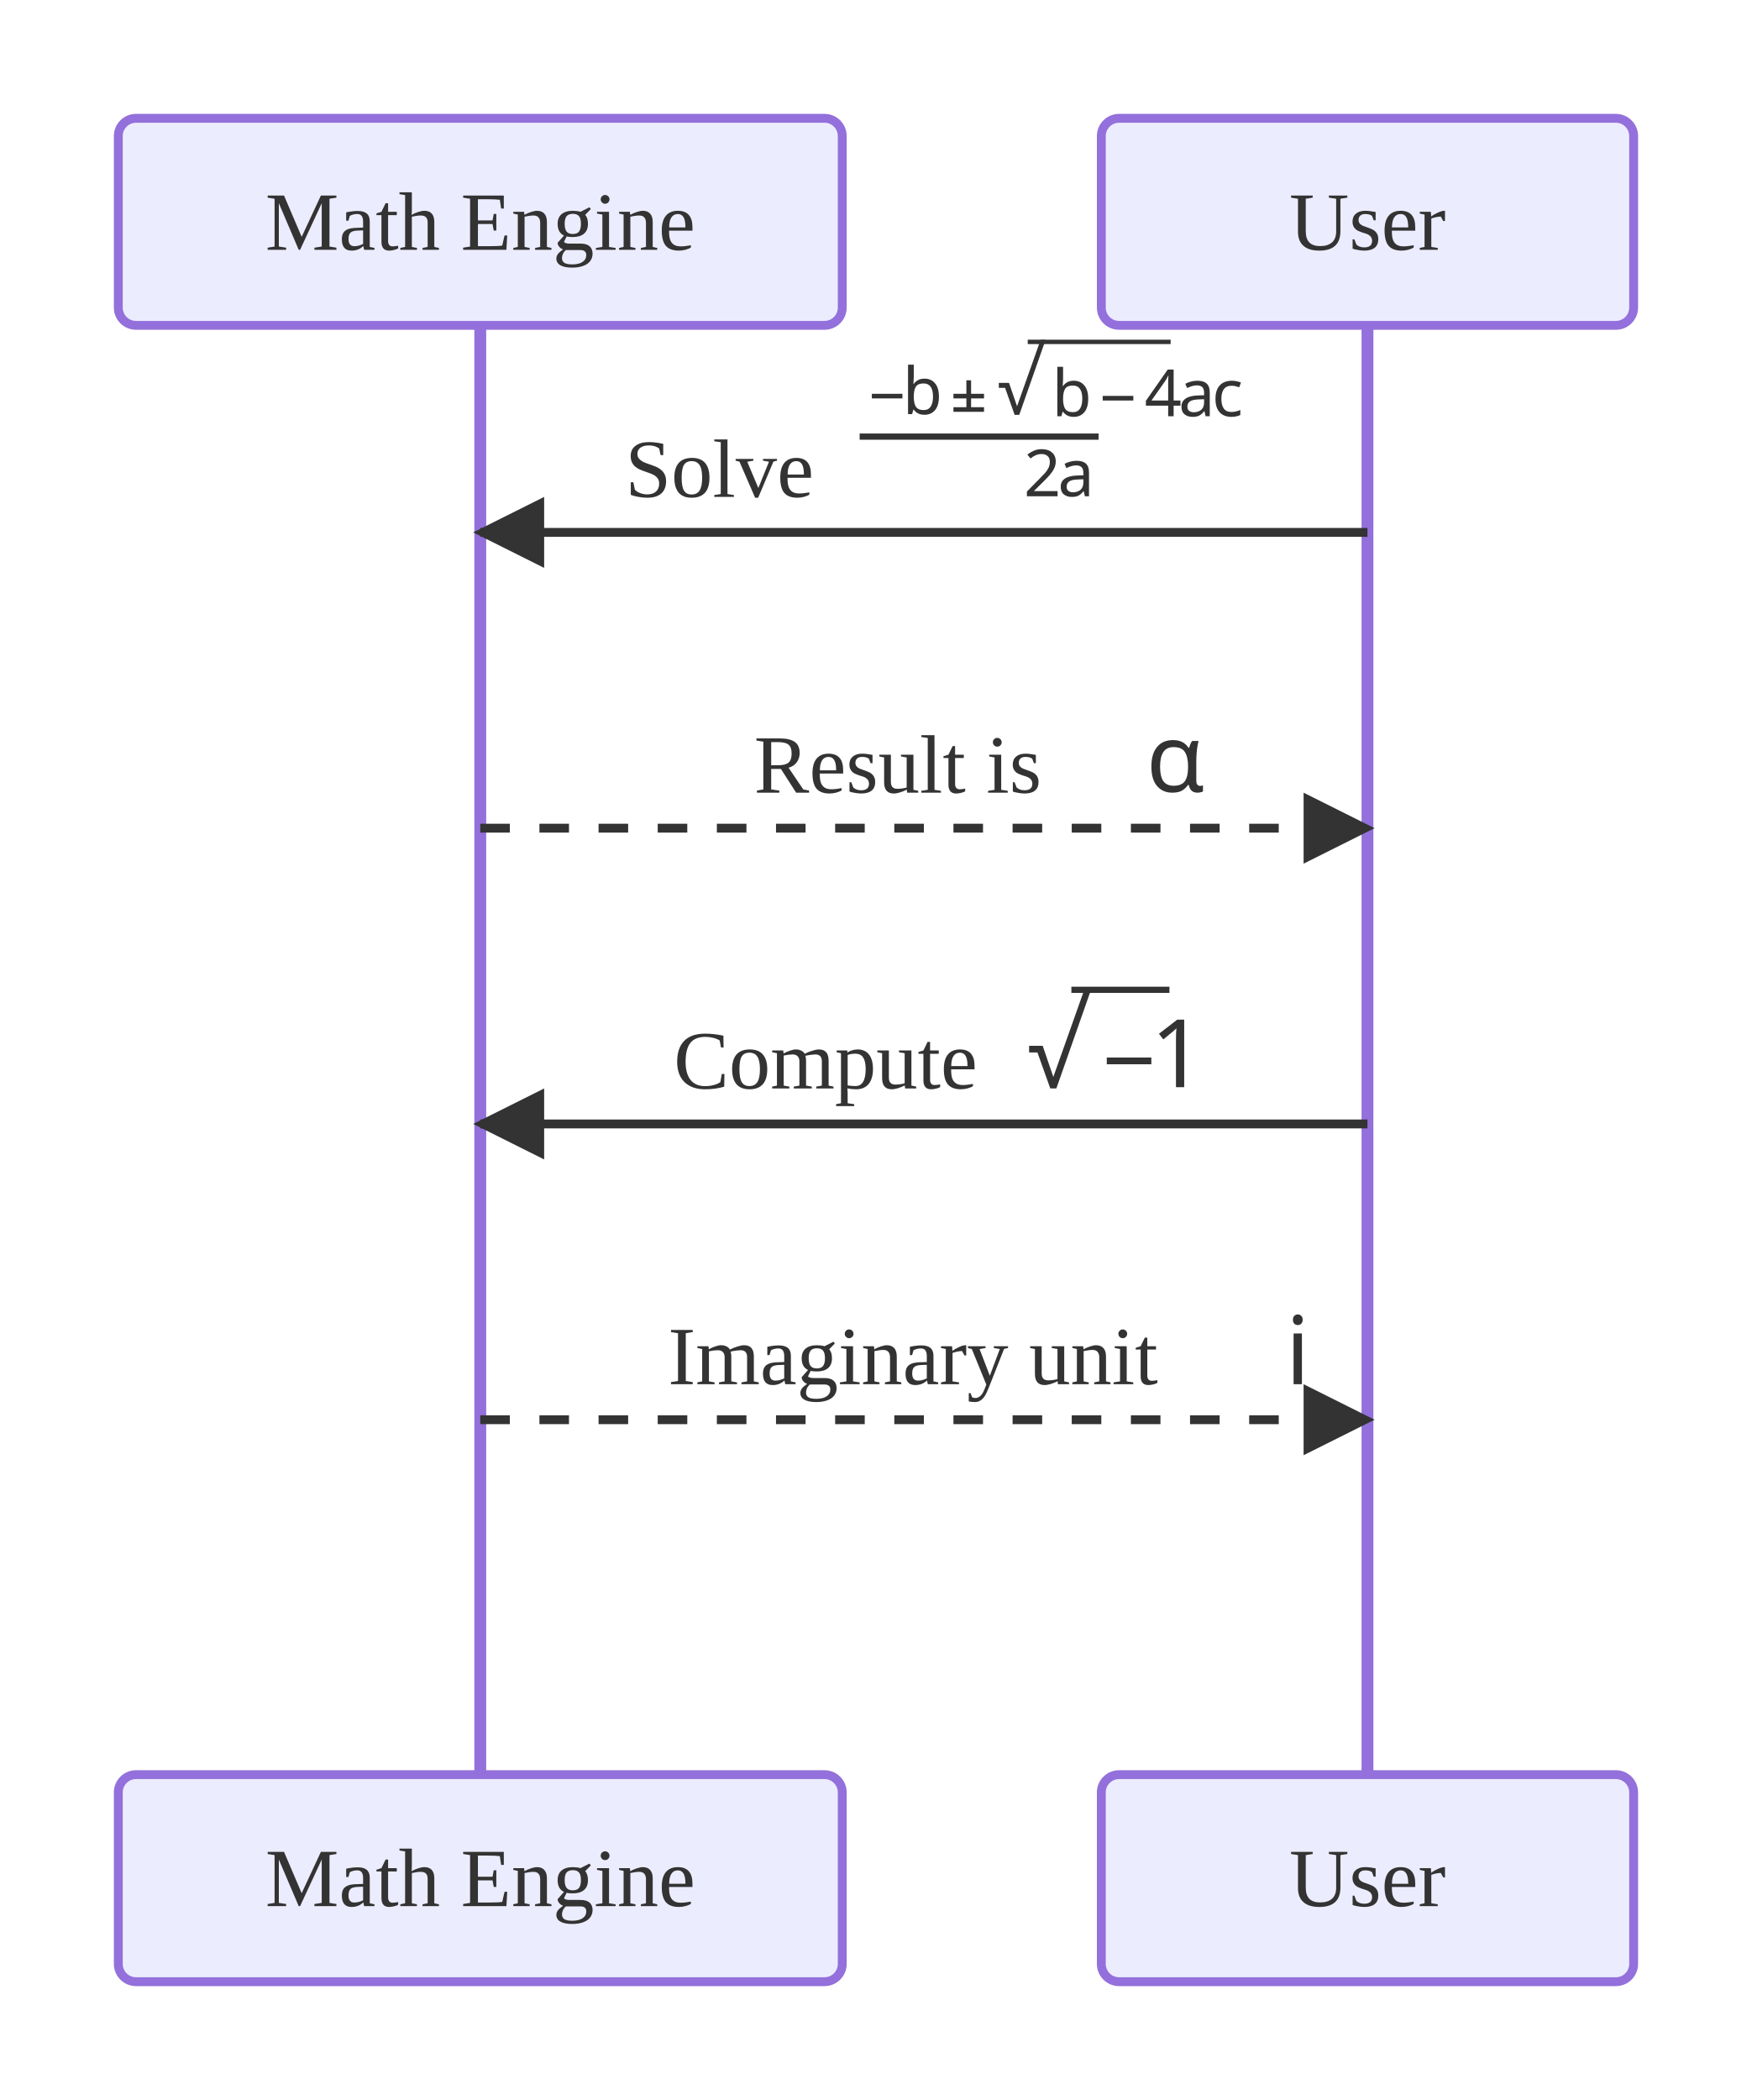
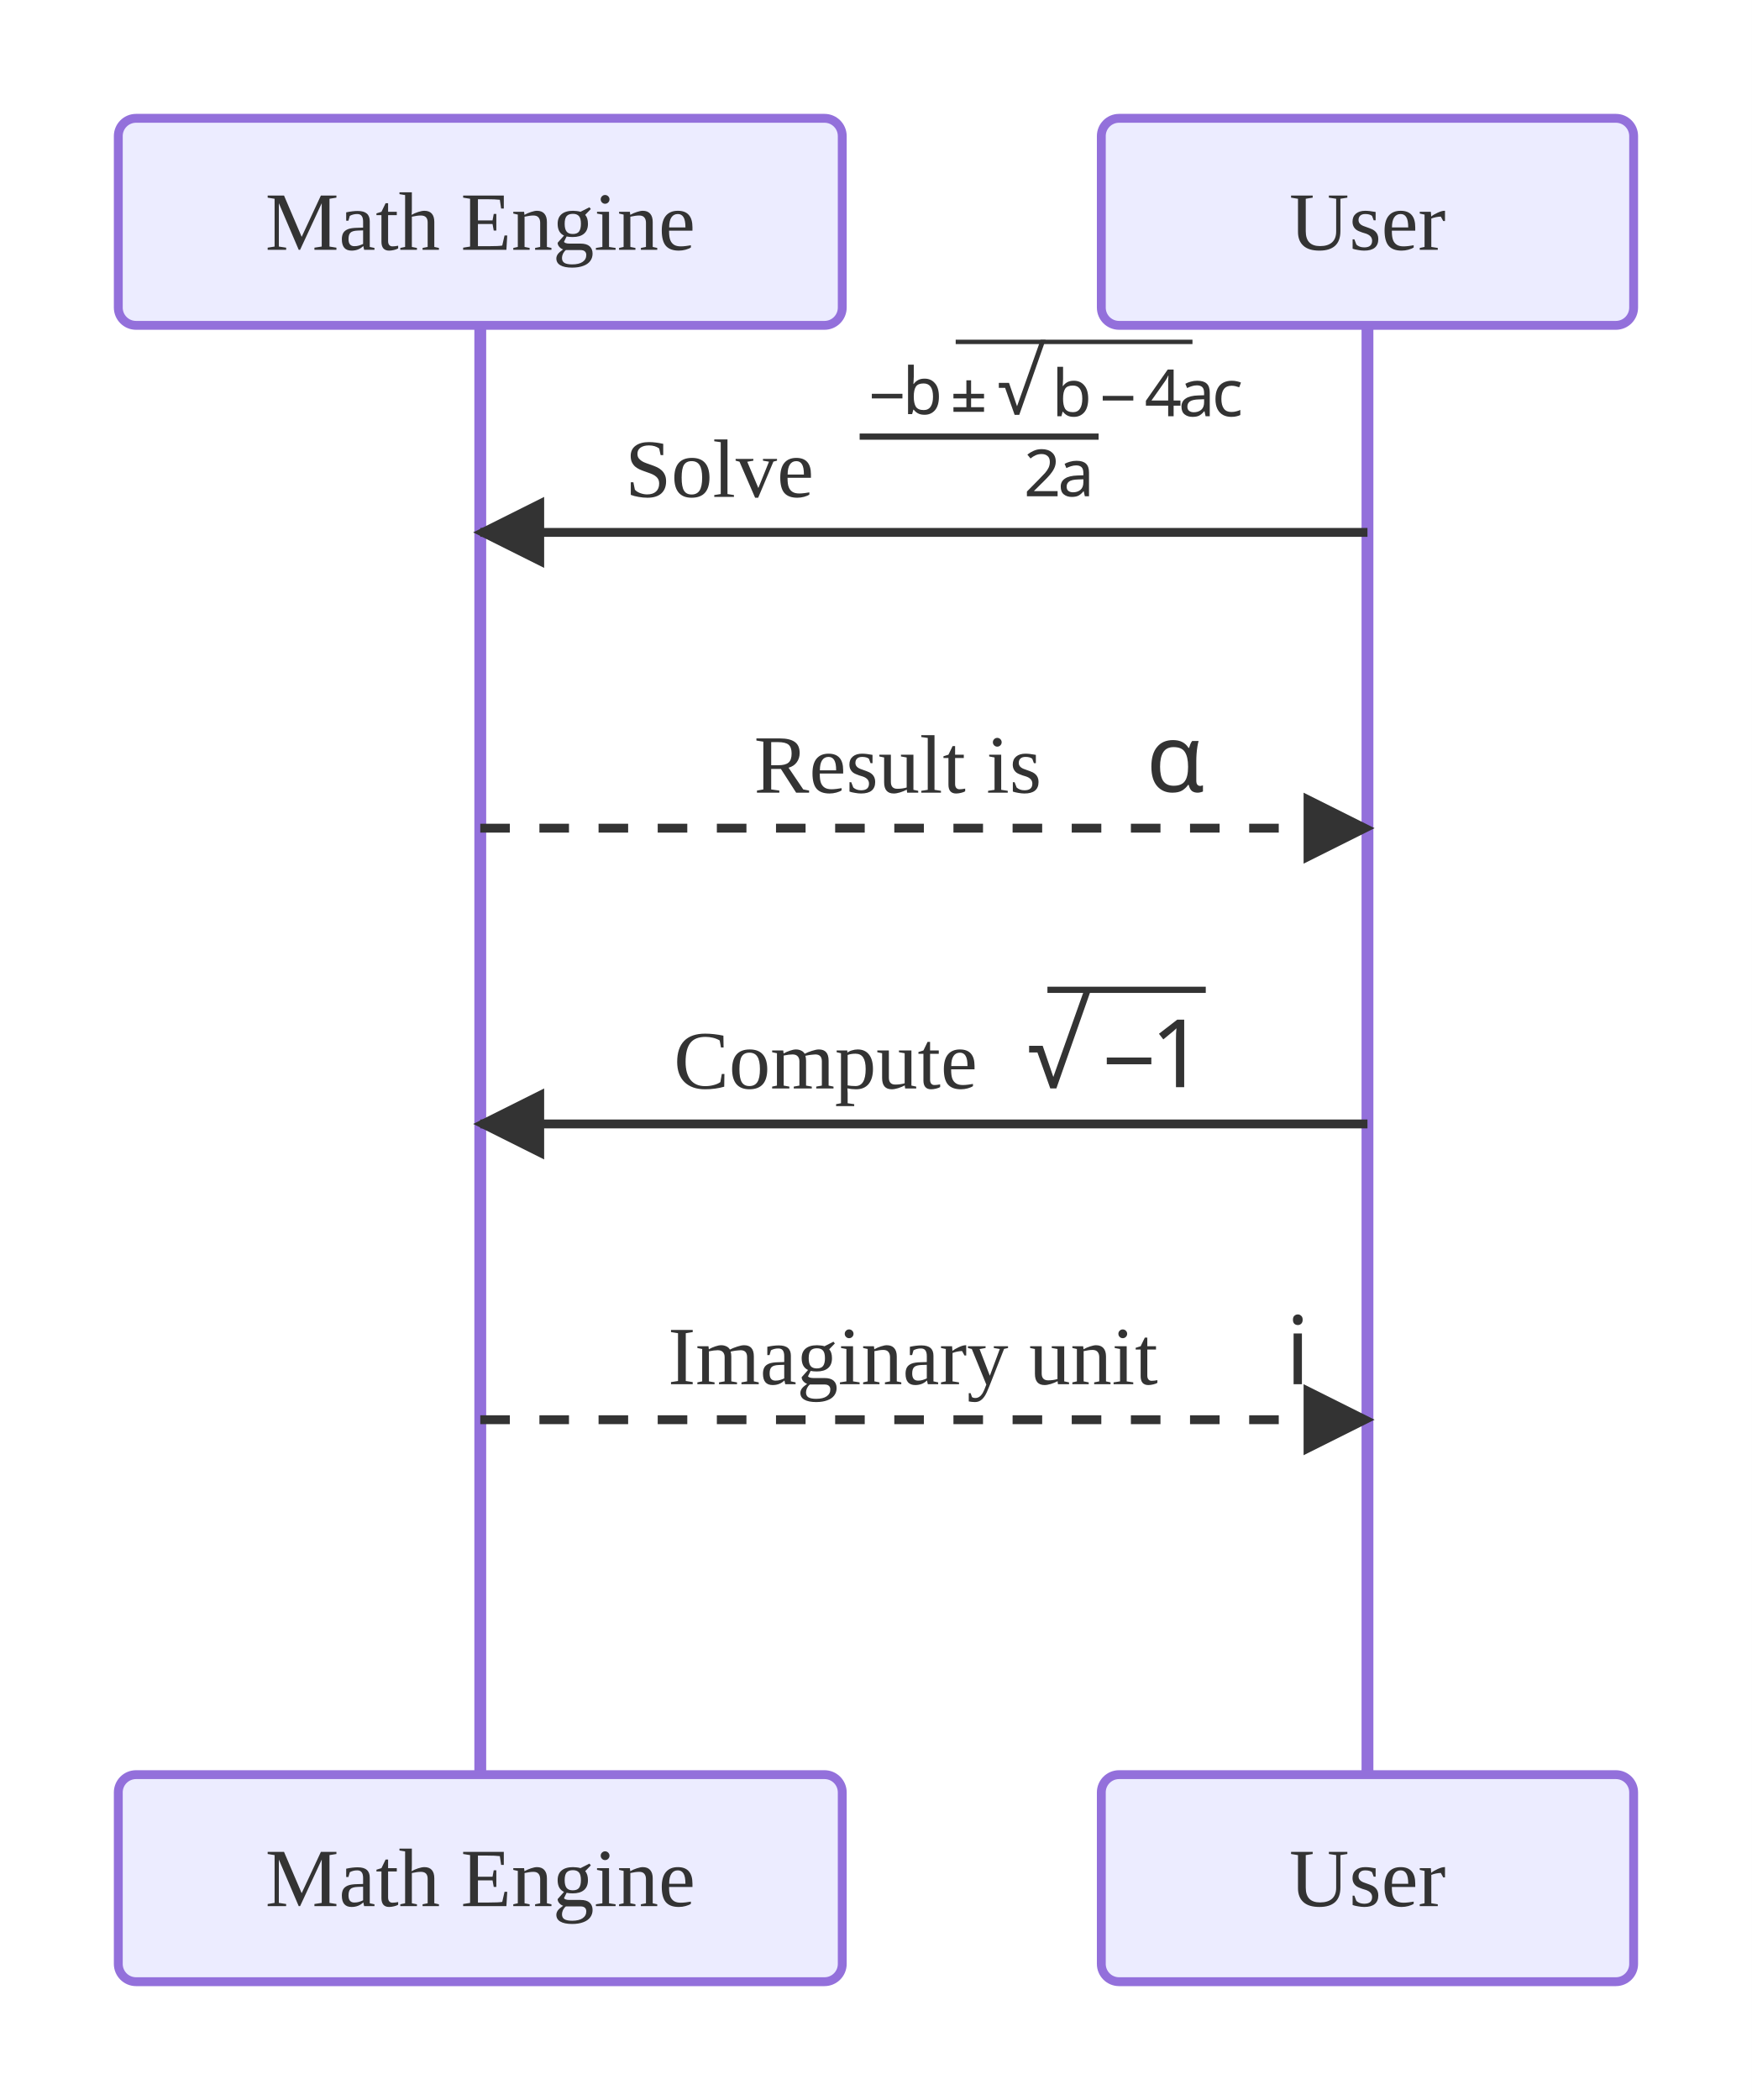
<svg xmlns="http://www.w3.org/2000/svg" viewBox="0 0 296.20 355.00">
  <defs>
    <marker id="seq-arrow-solid" viewBox="0 0 10 10" refX="9.00" refY="5.00" markerWidth="8.00" markerHeight="8.00" orient="auto">
      <polygon points="0,0 10,5 0,10" style="fill:#333" />
    </marker>
    <marker id="seq-arrow-dashed" viewBox="0 0 10 10" refX="9.00" refY="5.00" markerWidth="8.00" markerHeight="8.00" orient="auto">
      <polygon points="0,0 10,5 0,10" style="fill:#333" />
    </marker>
    <marker id="seq-arrow-solid-cross" viewBox="0 0 10 10" refX="5.00" refY="5.00" markerWidth="10.00" markerHeight="10.00" orient="auto">
      <path d="M2,2 L8,8 M2,8 L8,2" style="stroke:#333;stroke-width:1.5;fill:none" />
    </marker>
    <marker id="seq-arrow-dashed-cross" viewBox="0 0 10 10" refX="5.00" refY="5.00" markerWidth="10.00" markerHeight="10.00" orient="auto">
      <path d="M2,2 L8,8 M2,8 L8,2" style="stroke:#333;stroke-width:1.5;fill:none" />
    </marker>
    <marker id="seq-arrow-solid-open" viewBox="0 0 10 10" refX="10.00" refY="5.00" markerWidth="8.00" markerHeight="8.00" orient="auto">
      <polyline points="0,1 10,5 0,9" style="stroke:#333;stroke-width:1.5;fill:none" />
    </marker>
    <marker id="seq-arrow-dashed-open" viewBox="0 0 10 10" refX="10.00" refY="5.00" markerWidth="8.00" markerHeight="8.00" orient="auto">
      <polyline points="0,1 10,5 0,9" style="stroke:#333;stroke-width:1.5;fill:none" />
    </marker>
  </defs>
  <rect x="0.00" y="0.00" width="296.20" height="355.00" style="fill:white;stroke:none" />
  <line x1="81.20" y1="55.00" x2="81.20" y2="300.00" style="stroke:#9370DB;stroke-width:2.0" />
  <line x1="231.20" y1="55.00" x2="231.20" y2="300.00" style="stroke:#9370DB;stroke-width:2.0" />
  <line x1="231.20" y1="90.00" x2="81.20" y2="90.00" style="stroke:#333;stroke-width:1.5;fill:none" marker-end="url(#seq-arrow-solid)" />
  <text x="121.64" y="84.00" text-anchor="middle" dominant-baseline="auto" style="fill:#333;font-size:14px">Solve </text>
  <g style="fill:#333" transform="translate(146.84,57.42) scale(1.000)">
    <g transform="translate(0,-0.735)">
      <path d="M0.562 10.667 L0.562 9.886 L5.734 9.886 L5.734 10.667 L0.562 10.667 Z" style="fill:#333" />
      <path d="M9.482 13.432 Q8.779 13.432 8.342 13.182 Q7.904 12.932 7.654 12.573 L7.576 12.573 L7.373 13.323 L6.685 13.323 L6.685 4.964 L7.654 4.964 L7.654 6.995 Q7.654 7.370 7.623 7.698 Q7.623 8.026 7.592 8.214 L7.654 8.214 Q7.904 7.839 8.342 7.589 Q8.779 7.323 9.482 7.323 Q10.576 7.323 11.232 8.104 Q11.904 8.854 11.904 10.370 Q11.904 11.886 11.232 12.667 Q10.560 13.432 9.482 13.432 Z M9.342 12.636 Q10.123 12.636 10.514 12.042 Q10.904 11.464 10.904 10.370 Q10.904 8.136 9.310 8.136 Q8.373 8.136 8.014 8.667 Q7.654 9.214 7.654 10.339 L7.654 10.386 Q7.654 11.479 7.998 12.057 Q8.373 12.636 9.342 12.636 Z" style="fill:#333" />
      <path d="M16.547 12.932 L16.547 10.667 L14.360 10.667 L14.360 9.886 L16.547 9.886 L16.547 7.604 L17.344 7.604 L17.344 9.886 L19.531 9.886 L19.531 10.667 L17.344 10.667 L17.344 12.932 L16.547 12.932 Z M14.360 12.932 L14.360 12.151 L19.531 12.151 L19.531 12.932 L14.360 12.932 Z" style="fill:#333" />
      <path d="M24.705 13.446 L23.096 8.883 L22.033 8.883 L22.033 8.039 L23.752 8.039 L25.112 11.992 L29.096 0.758 L29.940 0.758 L25.487 13.446 L24.705 13.446 Z" style="fill:#333" />
-       <rect x="26.92" y="0.74" width="24.16" height="0.74" style="fill:#333" />
+       <rect x="14.74" y="0.74" width="40.03" height="0.74" style="fill:#333" />
      <path d="M34.722 13.787 Q34.019 13.787 33.582 13.537 Q33.144 13.287 32.894 12.927 L32.816 12.927 L32.613 13.677 L31.925 13.677 L31.925 5.318 L32.894 5.318 L32.894 7.349 Q32.894 7.724 32.863 8.052 Q32.863 8.381 32.832 8.568 L32.894 8.568 Q33.144 8.193 33.582 7.943 Q34.019 7.677 34.722 7.677 Q35.816 7.677 36.472 8.459 Q37.144 9.209 37.144 10.724 Q37.144 12.240 36.472 13.021 Q35.800 13.787 34.722 13.787 Z M34.582 12.990 Q35.363 12.990 35.753 12.396 Q36.144 11.818 36.144 10.724 Q36.144 8.490 34.550 8.490 Q33.613 8.490 33.253 9.021 Q32.894 9.568 32.894 10.693 L32.894 10.740 Q32.894 11.834 33.238 12.412 Q33.613 12.990 34.582 12.990 Z" style="fill:#333" />
      <path d="M39.599 11.021 L39.599 10.240 L44.771 10.240 L44.771 11.021 L39.599 11.021 Z" style="fill:#333" />
      <path d="M50.664 13.677 L50.664 11.896 L46.898 11.896 L46.898 11.068 L50.586 5.787 L51.586 5.787 L51.586 11.021 L52.742 11.021 L52.742 11.896 L51.586 11.896 L51.586 13.677 L50.664 13.677 Z M47.836 11.021 L50.664 11.021 L50.664 8.552 Q50.664 7.974 50.664 7.584 Q50.695 7.177 50.711 6.818 L50.664 6.818 Q50.586 7.021 50.445 7.271 Q50.320 7.506 50.195 7.677 L47.836 11.021 Z" style="fill:#333" />
      <path d="M54.771 13.787 Q53.974 13.787 53.443 13.365 Q52.912 12.943 52.912 12.037 Q52.912 11.162 53.615 10.693 Q54.303 10.209 55.740 10.162 L56.740 10.131 L56.740 9.771 Q56.740 9.037 56.428 8.756 Q56.115 8.459 55.521 8.459 Q55.068 8.459 54.646 8.599 Q54.224 8.740 53.865 8.912 L53.568 8.193 Q53.959 7.974 54.474 7.834 Q55.006 7.677 55.584 7.677 Q56.662 7.677 57.178 8.162 Q57.693 8.631 57.693 9.662 L57.693 13.677 L56.990 13.677 L56.803 12.834 L56.756 12.834 Q56.365 13.318 55.943 13.552 Q55.521 13.787 54.771 13.787 Z M54.990 13.006 Q55.740 13.006 56.240 12.599 Q56.740 12.177 56.740 11.318 L56.740 10.802 L55.865 10.834 Q54.771 10.865 54.334 11.177 Q53.912 11.490 53.912 12.052 Q53.912 12.537 54.209 12.771 Q54.521 13.006 54.990 13.006 Z" style="fill:#333" />
      <path d="M61.346 13.787 Q60.565 13.787 59.956 13.474 Q59.346 13.146 59.002 12.474 Q58.659 11.802 58.659 10.756 Q58.659 9.677 59.018 8.990 Q59.377 8.302 60.002 7.990 Q60.627 7.677 61.409 7.677 Q61.862 7.677 62.284 7.771 Q62.706 7.865 62.971 7.990 L62.674 8.787 Q62.409 8.693 62.049 8.599 Q61.706 8.521 61.393 8.521 Q59.659 8.521 59.659 10.756 Q59.659 11.818 60.081 12.396 Q60.502 12.959 61.331 12.959 Q61.815 12.959 62.190 12.849 Q62.565 12.756 62.862 12.615 L62.862 13.474 Q62.565 13.615 62.206 13.693 Q61.862 13.787 61.346 13.787 Z" style="fill:#333" />
      <rect x="-1.50" y="16.60" width="40.40" height="1.05" style="fill:#333" />
      <path d="M26.781 27.209 L26.781 26.412 L28.828 24.334 Q29.422 23.741 29.844 23.272 Q30.250 22.803 30.453 22.366 Q30.656 21.912 30.656 21.397 Q30.656 20.741 30.281 20.412 Q29.891 20.069 29.281 20.069 Q28.703 20.069 28.266 20.272 Q27.828 20.459 27.391 20.819 L26.859 20.162 Q27.328 19.787 27.922 19.522 Q28.531 19.241 29.281 19.241 Q30.375 19.241 31.016 19.803 Q31.656 20.350 31.656 21.334 Q31.656 21.944 31.391 22.491 Q31.141 23.022 30.688 23.553 Q30.250 24.069 29.641 24.662 L28.000 26.287 L28.000 26.334 L31.969 26.334 L31.969 27.209 L26.781 27.209 Z" style="fill:#333" />
      <path d="M34.357 27.319 Q33.560 27.319 33.029 26.897 Q32.498 26.475 32.498 25.569 Q32.498 24.694 33.201 24.225 Q33.889 23.741 35.326 23.694 L36.326 23.662 L36.326 23.303 Q36.326 22.569 36.014 22.287 Q35.701 21.991 35.107 21.991 Q34.654 21.991 34.232 22.131 Q33.810 22.272 33.451 22.444 L33.154 21.725 Q33.545 21.506 34.060 21.366 Q34.592 21.209 35.170 21.209 Q36.248 21.209 36.764 21.694 Q37.279 22.162 37.279 23.194 L37.279 27.209 L36.576 27.209 L36.389 26.366 L36.342 26.366 Q35.951 26.850 35.529 27.084 Q35.107 27.319 34.357 27.319 Z M34.576 26.537 Q35.326 26.537 35.826 26.131 Q36.326 25.709 36.326 24.850 L36.326 24.334 L35.451 24.366 Q34.357 24.397 33.920 24.709 Q33.498 25.022 33.498 25.584 Q33.498 26.069 33.795 26.303 Q34.107 26.537 34.576 26.537 Z" style="fill:#333" />
    </g>
  </g>
  <line x1="81.20" y1="140.00" x2="231.20" y2="140.00" style="stroke:#333;stroke-width:1.5;fill:none;stroke-dasharray:5,5" marker-end="url(#seq-arrow-dashed)" />
  <text x="151.79" y="134.00" text-anchor="middle" dominant-baseline="auto" style="fill:#333;font-size:14px">Result is </text>
  <g style="fill:#333" transform="translate(193.79,125.11) scale(1.000)">
    <g transform="translate(0,-0.431)">
      <path d="M4.406 9.322 Q2.828 9.322 1.859 8.228 Q0.875 7.103 0.875 4.916 Q0.875 2.728 1.844 1.588 Q2.797 0.431 4.531 0.431 Q5.469 0.431 6.094 0.759 Q6.734 1.088 7.156 1.744 L7.250 1.744 Q7.328 1.463 7.453 1.150 Q7.578 0.822 7.766 0.588 L8.859 0.588 Q8.750 0.947 8.656 1.525 Q8.562 2.088 8.516 2.728 Q8.469 3.369 8.469 3.947 L8.469 7.275 Q8.469 7.775 8.656 7.978 Q8.844 8.181 9.125 8.181 Q9.250 8.181 9.391 8.134 Q9.531 8.103 9.594 8.088 L9.594 9.119 Q9.484 9.181 9.234 9.244 Q8.969 9.322 8.703 9.322 Q8.109 9.322 7.734 9.041 Q7.359 8.744 7.188 8.009 L7.078 8.009 Q6.703 8.556 6.094 8.947 Q5.484 9.322 4.406 9.322 Z M4.641 8.150 Q5.969 8.150 6.516 7.400 Q7.078 6.634 7.078 4.994 L7.078 4.900 Q7.078 3.291 6.547 2.463 Q6.031 1.619 4.625 1.619 Q3.453 1.619 2.891 2.463 Q2.344 3.306 2.344 4.931 Q2.344 6.525 2.875 7.338 Q3.438 8.150 4.641 8.150 Z" style="fill:#333" />
    </g>
  </g>
  <line x1="231.20" y1="190.00" x2="81.20" y2="190.00" style="stroke:#333;stroke-width:1.5;fill:none" marker-end="url(#seq-arrow-solid)" />
  <text x="139.58" y="184.00" text-anchor="middle" dominant-baseline="auto" style="fill:#333;font-size:14px">Compute </text>
  <g style="fill:#333" transform="translate(173.18,166.80) scale(1.000)">
    <g transform="translate(0,-1.050)">
      <path d="M4.391 18.245 L2.219 12.167 L0.812 12.167 L0.812 11.042 L3.109 11.042 L4.906 16.308 L10.219 1.339 L11.359 1.339 L5.422 18.245 L4.391 18.245 Z" style="fill:#333" />
-       <rect x="7.96" y="1.05" width="16.58" height="1.05" style="fill:#333" />
+       <rect x="3.91" y="1.05" width="26.77" height="1.05" style="fill:#333" />
      <path d="M13.947 14.163 L13.947 13.022 L21.478 13.022 L21.478 14.163 L13.947 14.163 Z" style="fill:#333" />
      <path d="M25.642 18.038 L25.642 10.053 Q25.642 9.366 25.658 8.944 Q25.689 8.538 25.721 8.084 Q25.455 8.319 25.252 8.522 Q25.049 8.694 24.721 8.959 L23.502 9.959 L22.767 9.006 L25.861 6.616 L27.033 6.616 L27.033 18.038 L25.642 18.038 Z" style="fill:#333" />
    </g>
  </g>
  <line x1="81.20" y1="240.00" x2="231.20" y2="240.00" style="stroke:#333;stroke-width:1.5;fill:none;stroke-dasharray:5,5" marker-end="url(#seq-arrow-dashed)" />
  <text x="154.35" y="234.00" text-anchor="middle" dominant-baseline="auto" style="fill:#333;font-size:14px">Imaginary unit </text>
  <g style="fill:#333" transform="translate(217.35,222.20) scale(1.000)">
    <g transform="translate(0,-0.584)">
      <path d="M1.359 12.381 L1.359 3.803 L2.766 3.803 L2.766 12.381 L1.359 12.381 Z M2.078 2.381 Q1.734 2.381 1.484 2.163 Q1.250 1.928 1.250 1.491 Q1.250 1.022 1.484 0.819 Q1.734 0.584 2.078 0.584 Q2.406 0.584 2.641 0.819 Q2.891 1.022 2.891 1.491 Q2.891 1.928 2.641 2.163 Q2.406 2.381 2.078 2.381 Z" style="fill:#333" />
    </g>
  </g>
  <rect x="20.00" y="20.00" width="122.40" height="35.00" rx="3.00" ry="3.00" style="fill:#ECECFF;stroke:#9370DB;stroke-width:1.5" />
  <text x="81.20" y="37.50" text-anchor="middle" dominant-baseline="central" style="fill:#333;font-size:14px">Math Engine</text>
  <rect x="20.00" y="300.00" width="122.40" height="35.00" rx="3.00" ry="3.00" style="fill:#ECECFF;stroke:#9370DB;stroke-width:1.5" />
  <text x="81.20" y="317.50" text-anchor="middle" dominant-baseline="central" style="fill:#333;font-size:14px">Math Engine</text>
  <rect x="186.20" y="20.00" width="90.00" height="35.00" rx="3.00" ry="3.00" style="fill:#ECECFF;stroke:#9370DB;stroke-width:1.5" />
  <text x="231.20" y="37.50" text-anchor="middle" dominant-baseline="central" style="fill:#333;font-size:14px">User</text>
  <rect x="186.20" y="300.00" width="90.00" height="35.00" rx="3.00" ry="3.00" style="fill:#ECECFF;stroke:#9370DB;stroke-width:1.5" />
  <text x="231.20" y="317.50" text-anchor="middle" dominant-baseline="central" style="fill:#333;font-size:14px">User</text>
</svg>
